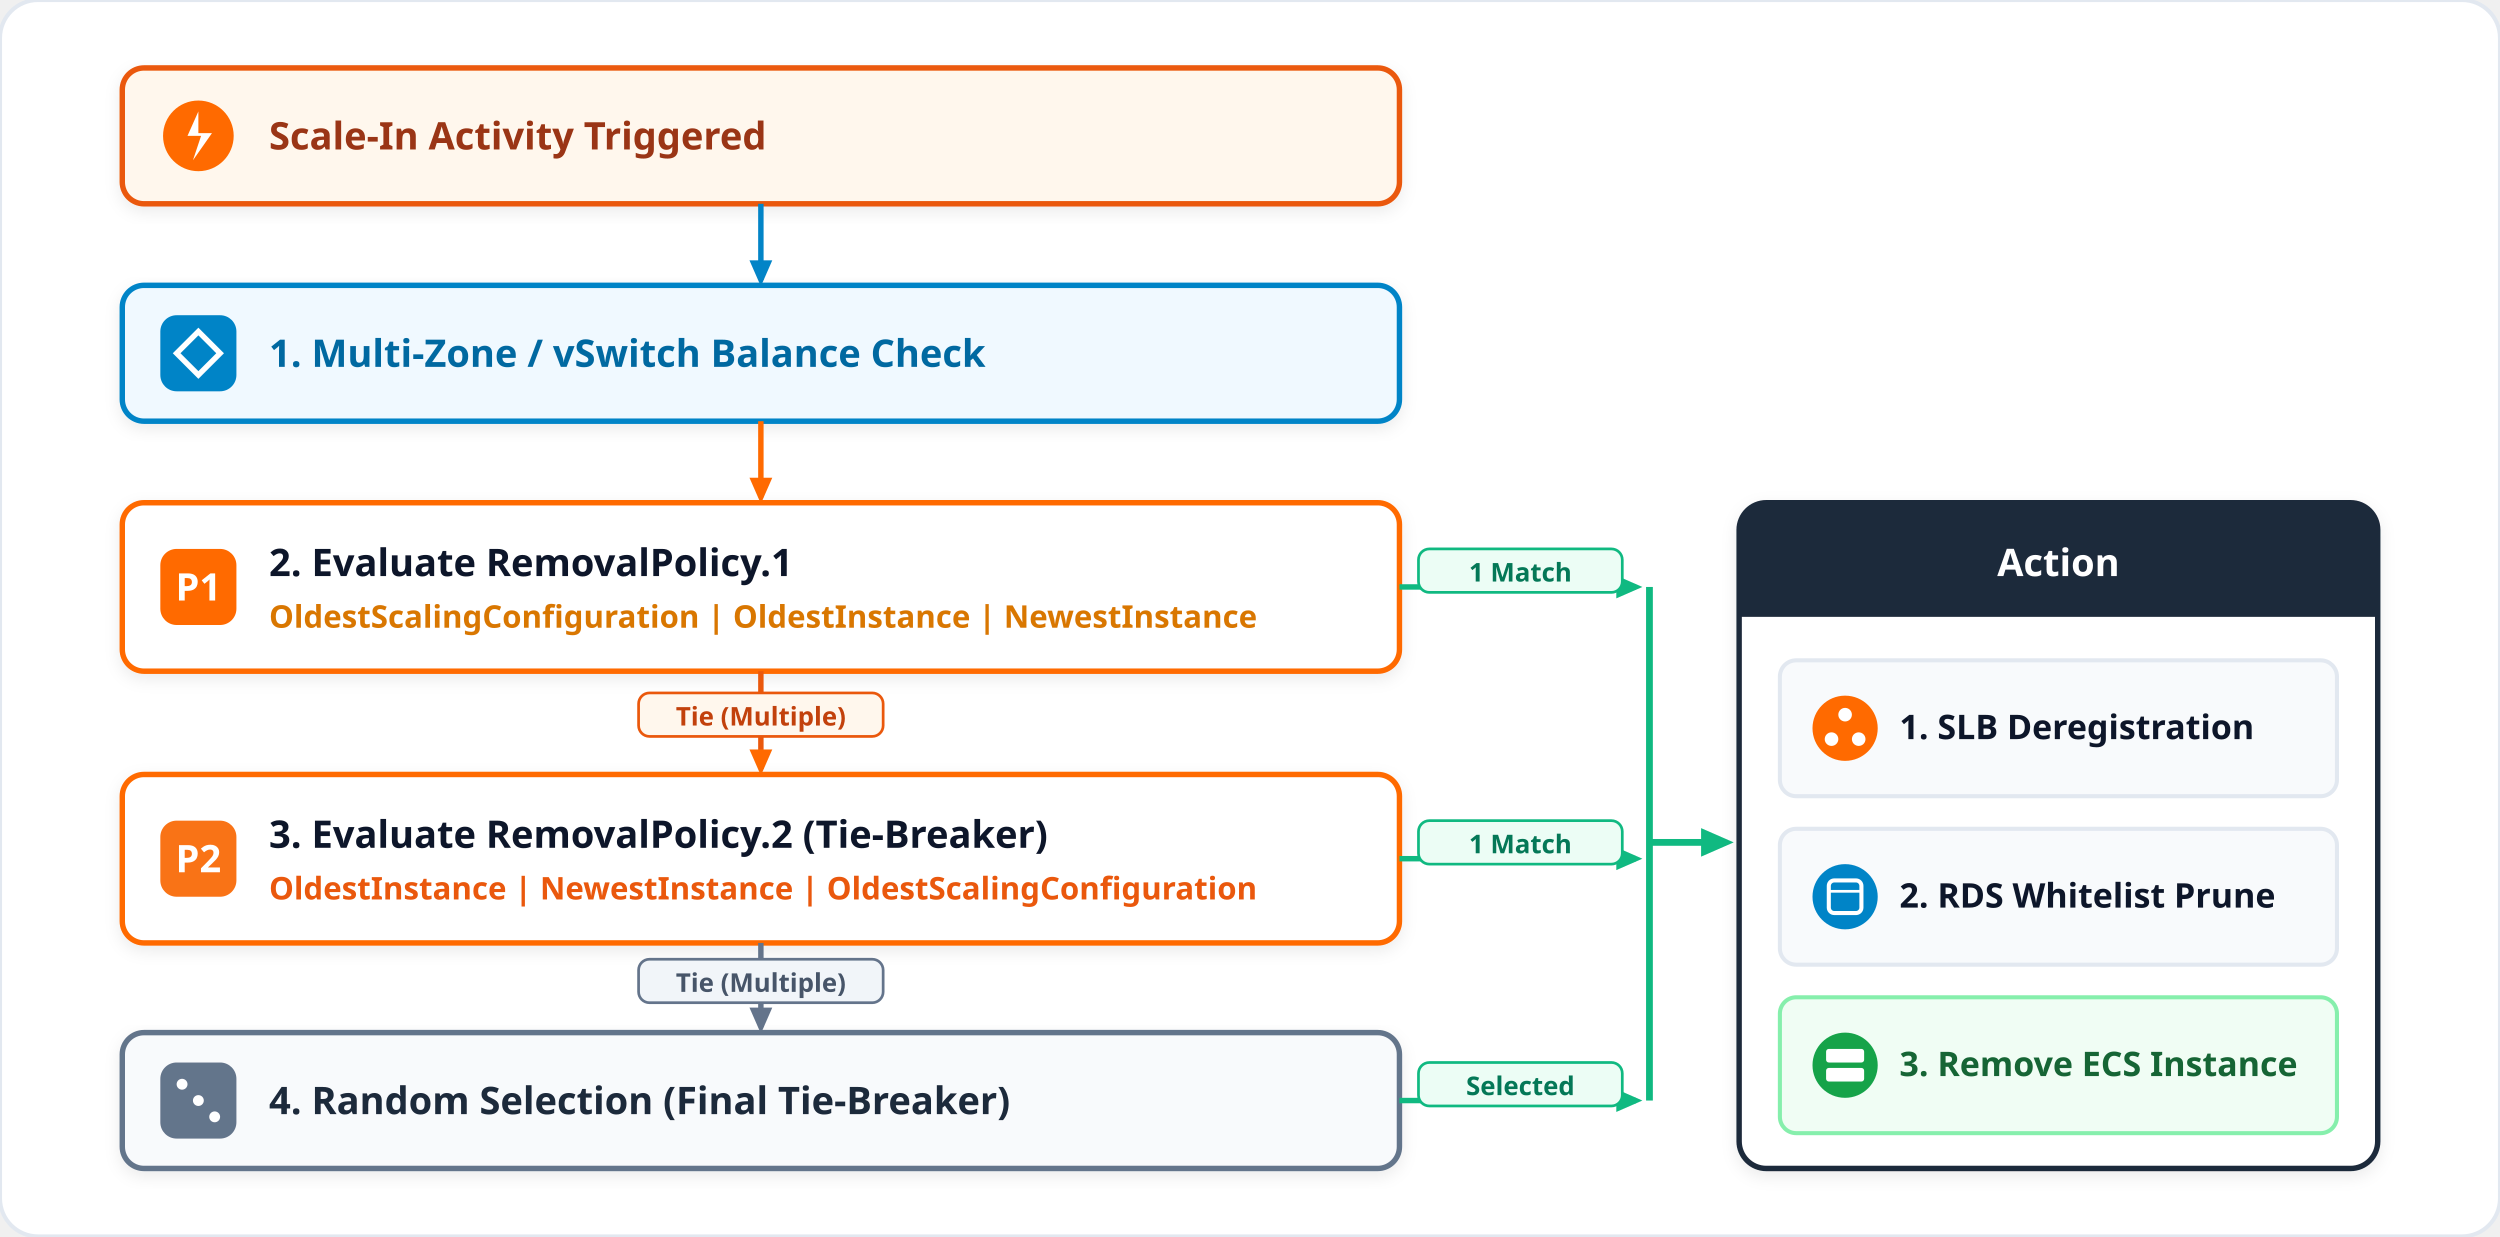
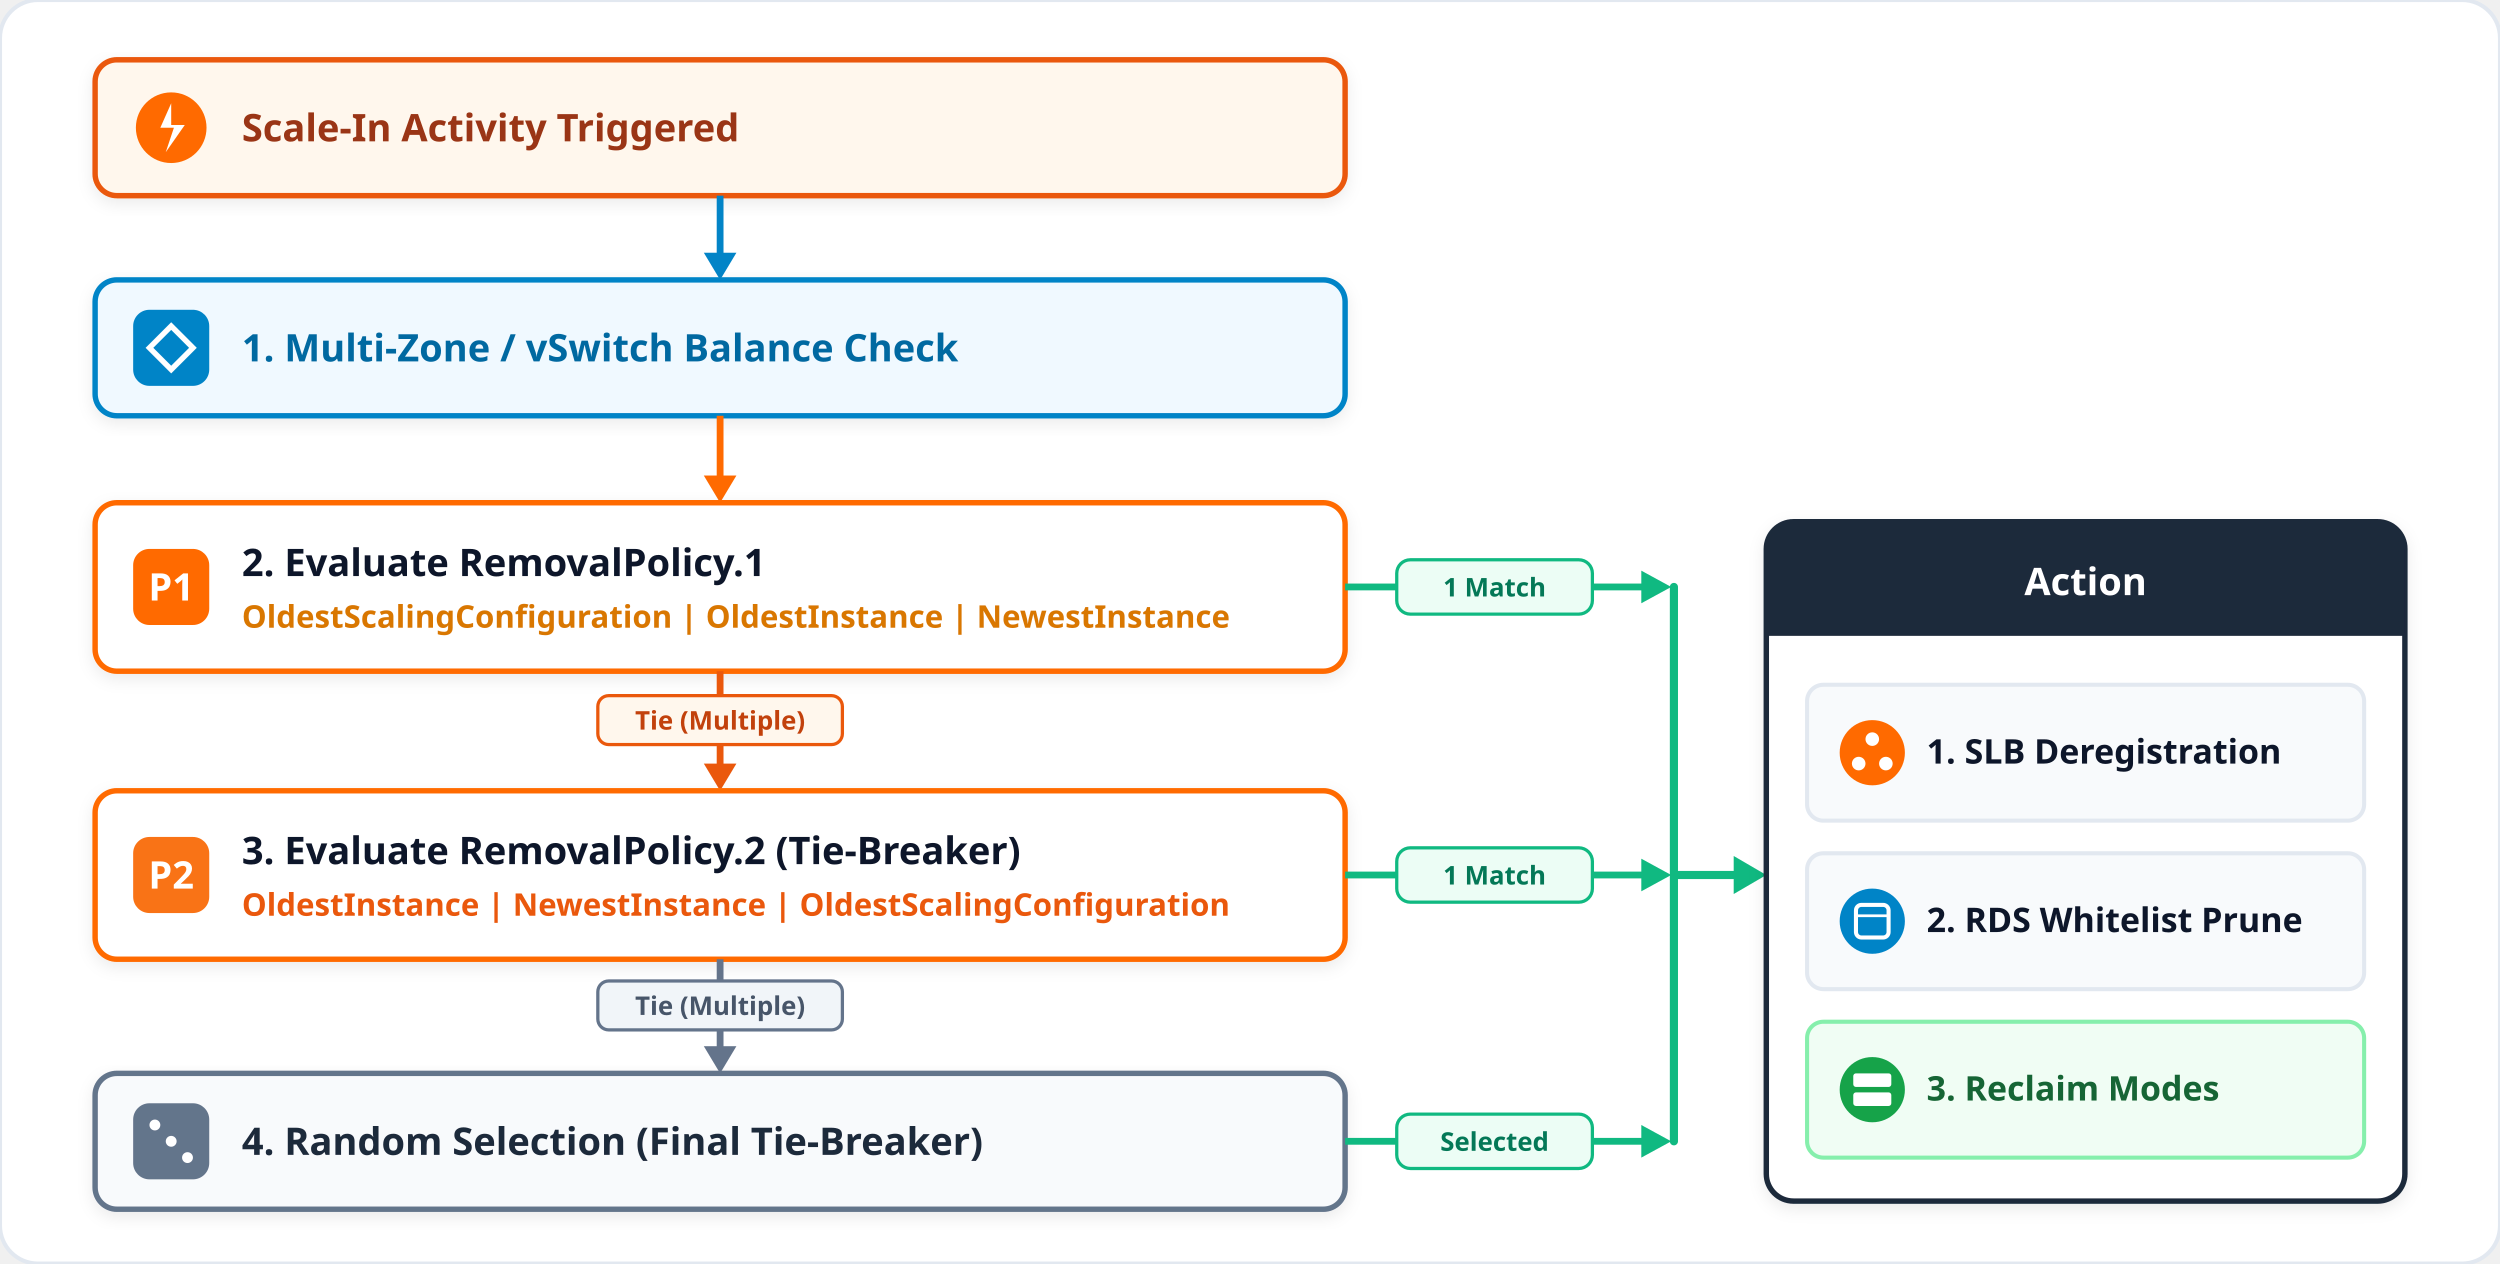
- <svg xmlns="http://www.w3.org/2000/svg" viewBox="0 0 920 455" width="100%" height="100%">
+ <svg xmlns="http://www.w3.org/2000/svg" viewBox="0 0 920 465" width="100%" height="100%">
  <defs>
-     <marker id="arr-orange" viewBox="0 0 10 10" refX="6" refY="5" markerWidth="6" markerHeight="6" orient="auto">
-       <path d="M 0 1.5 L 8 5 L 0 8.5 z" fill="#ff6a00" />
-     </marker>
-     <marker id="arr-blue" viewBox="0 0 10 10" refX="6" refY="5" markerWidth="6" markerHeight="6" orient="auto">
-       <path d="M 0 1.5 L 8 5 L 0 8.5 z" fill="#0284c7" />
-     </marker>
-     <marker id="arr-green" viewBox="0 0 10 10" refX="6" refY="5" markerWidth="6" markerHeight="6" orient="auto">
-       <path d="M 0 1.5 L 8 5 L 0 8.5 z" fill="#10b981" />
-     </marker>
-     <marker id="arr-slate" viewBox="0 0 10 10" refX="6" refY="5" markerWidth="6" markerHeight="6" orient="auto">
-       <path d="M 0 1.5 L 8 5 L 0 8.5 z" fill="#64748b" />
-     </marker>
    <filter id="card-shadow" x="-10%" y="-10%" width="120%" height="125%">
      <feDropShadow dx="0" dy="2" stdDeviation="3" flood-opacity="0.08" />
    </filter>
  </defs>
-   <rect width="920" height="455" rx="14" fill="#ffffff" stroke="#e2e8f0" stroke-width="1.5" />
-   <g transform="translate(45, 25)" filter="url(#card-shadow)">
-     <rect width="470" height="50" rx="8" fill="#fff7ed" stroke="#ea580c" stroke-width="2" />
+   <rect width="920" height="465" rx="14" fill="#ffffff" stroke="#e2e8f0" stroke-width="1.5" />
+   <g transform="translate(35, 22)" filter="url(#card-shadow)">
+     <rect width="460" height="50" rx="8" fill="#fff7ed" stroke="#ea580c" stroke-width="2" />
    <circle cx="28" cy="25" r="13" fill="#ff6a00" />
    <path d="M 28 16 L 24 25 L 29 25 L 26 34 L 33 24 L 28 24 Z" fill="#ffffff" />
    <text x="54" y="30" font-family="Segoe UI, sans-serif" font-size="14" font-weight="700" fill="#9a3412">Scale-In Activity Triggered</text>
  </g>
-   <line x1="280" y1="75" x2="280" y2="103" stroke="#0284c7" stroke-width="2" marker-end="url(#arr-blue)" />
-   <g transform="translate(45, 105)" filter="url(#card-shadow)">
-     <rect width="470" height="50" rx="8" fill="#f0f9ff" stroke="#0284c7" stroke-width="2" />
+   <line x1="265" y1="72" x2="265" y2="95" stroke="#0284c7" stroke-width="2.5" />
+   <polygon points="259,93 271,93 265,103" fill="#0284c7" />
+   <g transform="translate(35, 103)" filter="url(#card-shadow)">
+     <rect width="460" height="50" rx="8" fill="#f0f9ff" stroke="#0284c7" stroke-width="2" />
    <rect x="14" y="11" width="28" height="28" rx="6" fill="#0284c7" />
    <path d="M 20 25 L 28 17 L 36 25 L 28 33 Z" fill="none" stroke="#ffffff" stroke-width="2" />
    <text x="54" y="30" font-family="Segoe UI, sans-serif" font-size="14" font-weight="700" fill="#0369a1">1. Multi-Zone / vSwitch Balance Check</text>
  </g>
-   <line x1="280" y1="155" x2="280" y2="183" stroke="#ff6a00" stroke-width="2" marker-end="url(#arr-orange)" />
-   <g transform="translate(45, 185)" filter="url(#card-shadow)">
-     <rect width="470" height="62" rx="8" fill="#ffffff" stroke="#ff6a00" stroke-width="2" />
+   <line x1="265" y1="153" x2="265" y2="177" stroke="#ff6a00" stroke-width="2.5" />
+   <polygon points="259,175 271,175 265,185" fill="#ff6a00" />
+   <g transform="translate(35, 185)" filter="url(#card-shadow)">
+     <rect width="460" height="62" rx="8" fill="#ffffff" stroke="#ff6a00" stroke-width="2" />
    <rect x="14" y="17" width="28" height="28" rx="6" fill="#ff6a00" />
    <text x="28" y="36" font-family="Segoe UI, sans-serif" font-size="14" font-weight="800" fill="#ffffff" text-anchor="middle">P1</text>
    <text x="54" y="27" font-family="Segoe UI, sans-serif" font-size="14" font-weight="700" fill="#0f172a">2. Evaluate RemovalPolicy.1</text>
    <text x="54" y="46" font-family="Segoe UI, sans-serif" font-size="11.5" font-weight="600" fill="#d97706">OldestScalingConfiguration | OldestInstance | NewestInstance</text>
  </g>
-   <line x1="515" y1="216" x2="602" y2="216" stroke="#10b981" stroke-width="2" marker-end="url(#arr-green)" />
-   <rect x="522" y="202" width="75" height="16" rx="4" fill="#ecfdf5" stroke="#10b981" stroke-width="1" />
-   <text x="559.5" y="214" font-family="Segoe UI, sans-serif" font-size="9.5" font-weight="700" fill="#047857" text-anchor="middle">1 Match</text>
-   <line x1="280" y1="247" x2="280" y2="283" stroke="#ea580c" stroke-width="2" marker-end="url(#arr-orange)" />
-   <rect x="235" y="255" width="90" height="16" rx="4" fill="#fff7ed" stroke="#ea580c" stroke-width="1" />
-   <text x="280" y="267" font-family="Segoe UI, sans-serif" font-size="9.5" font-weight="700" fill="#c2410c" text-anchor="middle">Tie (Multiple)</text>
-   <g transform="translate(45, 285)" filter="url(#card-shadow)">
-     <rect width="470" height="62" rx="8" fill="#ffffff" stroke="#ff6a00" stroke-width="2" />
+   <line x1="495" y1="216" x2="606" y2="216" stroke="#10b981" stroke-width="2.5" />
+   <polygon points="604,210 615,216 604,222" fill="#10b981" />
+   <rect x="514" y="206" width="72" height="20" rx="5" fill="#ecfdf5" stroke="#10b981" stroke-width="1.2" />
+   <text x="550" y="219.5" font-family="Segoe UI, sans-serif" font-size="9.5" font-weight="700" fill="#047857" text-anchor="middle">1 Match</text>
+   <line x1="265" y1="247" x2="265" y2="283" stroke="#ea580c" stroke-width="2.5" />
+   <polygon points="259,281 271,281 265,291" fill="#ea580c" />
+   <rect x="220" y="256" width="90" height="18" rx="4" fill="#fff7ed" stroke="#ea580c" stroke-width="1.2" />
+   <text x="265" y="268.5" font-family="Segoe UI, sans-serif" font-size="9.5" font-weight="700" fill="#c2410c" text-anchor="middle">Tie (Multiple)</text>
+   <g transform="translate(35, 291)" filter="url(#card-shadow)">
+     <rect width="460" height="62" rx="8" fill="#ffffff" stroke="#ff6a00" stroke-width="2" />
    <rect x="14" y="17" width="28" height="28" rx="6" fill="#f97316" />
    <text x="28" y="36" font-family="Segoe UI, sans-serif" font-size="14" font-weight="800" fill="#ffffff" text-anchor="middle">P2</text>
    <text x="54" y="27" font-family="Segoe UI, sans-serif" font-size="14" font-weight="700" fill="#0f172a">3. Evaluate RemovalPolicy.2 (Tie-Breaker)</text>
    <text x="54" y="46" font-family="Segoe UI, sans-serif" font-size="11.5" font-weight="600" fill="#ea580c">OldestInstance | NewestInstance | OldestScalingConfiguration</text>
  </g>
-   <line x1="515" y1="316" x2="602" y2="316" stroke="#10b981" stroke-width="2" marker-end="url(#arr-green)" />
-   <rect x="522" y="302" width="75" height="16" rx="4" fill="#ecfdf5" stroke="#10b981" stroke-width="1" />
-   <text x="559.5" y="314" font-family="Segoe UI, sans-serif" font-size="9.5" font-weight="700" fill="#047857" text-anchor="middle">1 Match</text>
-   <line x1="280" y1="347" x2="280" y2="378" stroke="#64748b" stroke-width="2" marker-end="url(#arr-slate)" />
-   <rect x="235" y="353" width="90" height="16" rx="4" fill="#f1f5f9" stroke="#64748b" stroke-width="1" />
-   <text x="280" y="365" font-family="Segoe UI, sans-serif" font-size="9.5" font-weight="700" fill="#475569" text-anchor="middle">Tie (Multiple)</text>
-   <g transform="translate(45, 380)" filter="url(#card-shadow)">
-     <rect width="470" height="50" rx="8" fill="#f8fafc" stroke="#64748b" stroke-width="2" />
+   <line x1="495" y1="322" x2="606" y2="322" stroke="#10b981" stroke-width="2.5" />
+   <polygon points="604,316 615,322 604,328" fill="#10b981" />
+   <rect x="514" y="312" width="72" height="20" rx="5" fill="#ecfdf5" stroke="#10b981" stroke-width="1.2" />
+   <text x="550" y="325.5" font-family="Segoe UI, sans-serif" font-size="9.5" font-weight="700" fill="#047857" text-anchor="middle">1 Match</text>
+   <line x1="265" y1="353" x2="265" y2="387" stroke="#64748b" stroke-width="2.5" />
+   <polygon points="259,385 271,385 265,395" fill="#64748b" />
+   <rect x="220" y="361" width="90" height="18" rx="4" fill="#f1f5f9" stroke="#64748b" stroke-width="1.2" />
+   <text x="265" y="373.5" font-family="Segoe UI, sans-serif" font-size="9.5" font-weight="700" fill="#475569" text-anchor="middle">Tie (Multiple)</text>
+   <g transform="translate(35, 395)" filter="url(#card-shadow)">
+     <rect width="460" height="50" rx="8" fill="#f8fafc" stroke="#64748b" stroke-width="2" />
    <rect x="14" y="11" width="28" height="28" rx="6" fill="#64748b" />
    <circle cx="22" cy="19" r="2" fill="#ffffff" />
    <circle cx="28" cy="25" r="2" fill="#ffffff" />
    <circle cx="34" cy="31" r="2" fill="#ffffff" />
    <text x="54" y="30" font-family="Segoe UI, sans-serif" font-size="14" font-weight="700" fill="#1e293b">4. Random Selection (Final Tie-Breaker)</text>
  </g>
-   <line x1="515" y1="405" x2="602" y2="405" stroke="#10b981" stroke-width="2" marker-end="url(#arr-green)" />
-   <rect x="522" y="391" width="75" height="16" rx="4" fill="#ecfdf5" stroke="#10b981" stroke-width="1" />
-   <text x="559.5" y="403" font-family="Segoe UI, sans-serif" font-size="9.5" font-weight="700" fill="#047857" text-anchor="middle">Selected</text>
-   <line x1="607" y1="216" x2="607" y2="405" stroke="#10b981" stroke-width="2.5" />
-   <line x1="607" y1="310" x2="635" y2="310" stroke="#10b981" stroke-width="2.5" marker-end="url(#arr-green)" />
-   <g transform="translate(640, 185)" filter="url(#card-shadow)">
-     <rect width="235" height="245" rx="10" fill="#ffffff" stroke="#1e293b" stroke-width="2" />
+   <line x1="495" y1="420" x2="606" y2="420" stroke="#10b981" stroke-width="2.5" />
+   <polygon points="604,414 615,420 604,426" fill="#10b981" />
+   <rect x="514" y="410" width="72" height="20" rx="5" fill="#ecfdf5" stroke="#10b981" stroke-width="1.2" />
+   <text x="550" y="423.5" font-family="Segoe UI, sans-serif" font-size="9.5" font-weight="700" fill="#047857" text-anchor="middle">Selected</text>
+   <line x1="616" y1="216" x2="616" y2="420" stroke="#10b981" stroke-width="3" stroke-linecap="round" />
+   <line x1="616" y1="322" x2="640" y2="322" stroke="#10b981" stroke-width="3" />
+   <polygon points="638,315 650,322 638,329" fill="#10b981" />
+   <g transform="translate(650, 192)" filter="url(#card-shadow)">
+     <rect width="235" height="250" rx="10" fill="#ffffff" stroke="#1e293b" stroke-width="2" />
    <path d="M 0 10 Q 0 0 10 0 L 225 0 Q 235 0 235 10 L 235 42 L 0 42 Z" fill="#1e293b" />
    <text x="117.5" y="27" font-family="Segoe UI, sans-serif" font-size="14" font-weight="700" fill="#ffffff" text-anchor="middle">Action</text>
-     <g transform="translate(15, 58)">
+     <g transform="translate(15, 60)">
      <rect width="205" height="50" rx="6" fill="#f8fafc" stroke="#e2e8f0" stroke-width="1.5" />
      <circle cx="24" cy="25" r="12" fill="#ff6a00" />
      <circle cx="24" cy="20" r="2.5" fill="#ffffff" />
      <circle cx="19" cy="29" r="2.5" fill="#ffffff" />
      <circle cx="29" cy="29" r="2.5" fill="#ffffff" />
      <text x="44" y="29" font-family="Segoe UI, sans-serif" font-size="12.5" font-weight="700" fill="#0f172a">1. SLB Deregistration</text>
    </g>
-     <g transform="translate(15, 120)">
+     <g transform="translate(15, 122)">
      <rect width="205" height="50" rx="6" fill="#f8fafc" stroke="#e2e8f0" stroke-width="1.5" />
      <circle cx="24" cy="25" r="12" fill="#0284c7" />
      <rect x="18" y="19" width="12" height="12" rx="2" fill="none" stroke="#ffffff" stroke-width="1.5" />
      <line x1="18" y1="23" x2="30" y2="23" stroke="#ffffff" stroke-width="1" />
      <text x="44" y="29" font-family="Segoe UI, sans-serif" font-size="12.5" font-weight="700" fill="#0f172a">2. RDS Whitelist Prune</text>
    </g>
-     <g transform="translate(15, 182)">
+     <g transform="translate(15, 184)">
      <rect width="205" height="50" rx="6" fill="#f0fdf4" stroke="#86efac" stroke-width="1.5" />
      <circle cx="24" cy="25" r="12" fill="#16a34a" />
      <rect x="17" y="19" width="14" height="5" rx="1" fill="#ffffff" />
      <rect x="17" y="26" width="14" height="5" rx="1" fill="#ffffff" />
-       <text x="44" y="29" font-family="Segoe UI, sans-serif" font-size="12.5" font-weight="700" fill="#166534">3. Remove ECS Instance</text>
+       <text x="44" y="29" font-family="Segoe UI, sans-serif" font-size="12.5" font-weight="700" fill="#166534">3. Reclaim Modes</text>
    </g>
  </g>
</svg>
